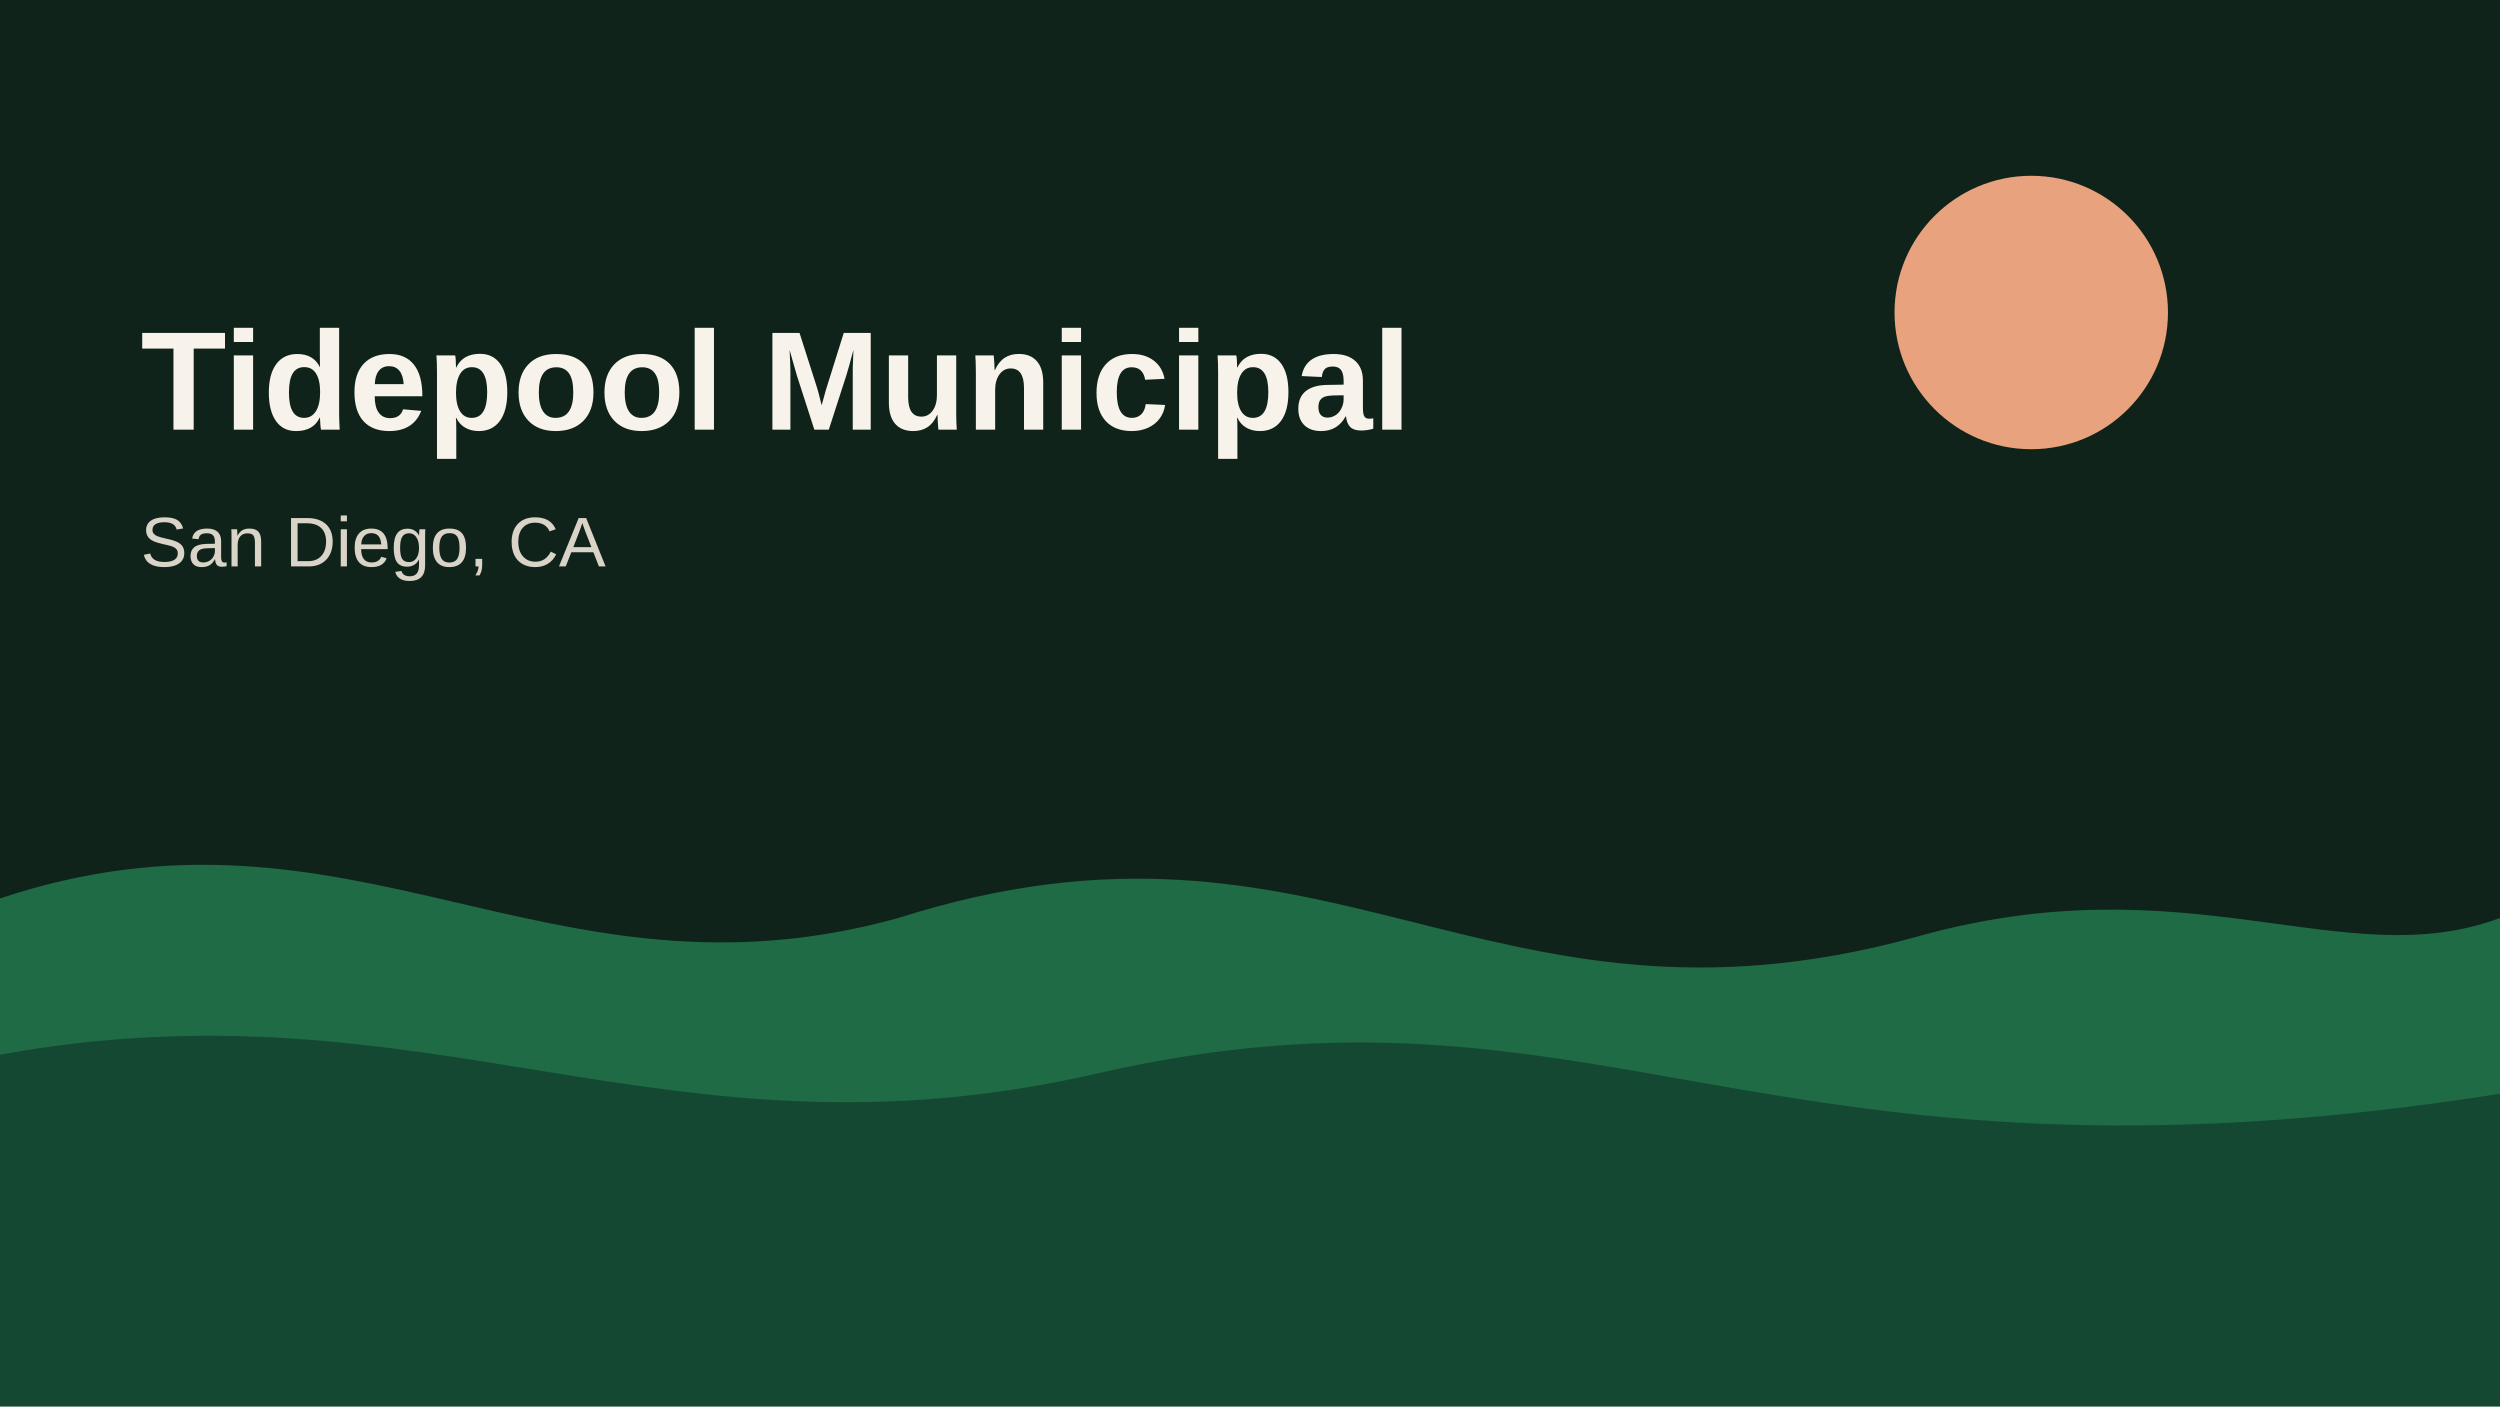
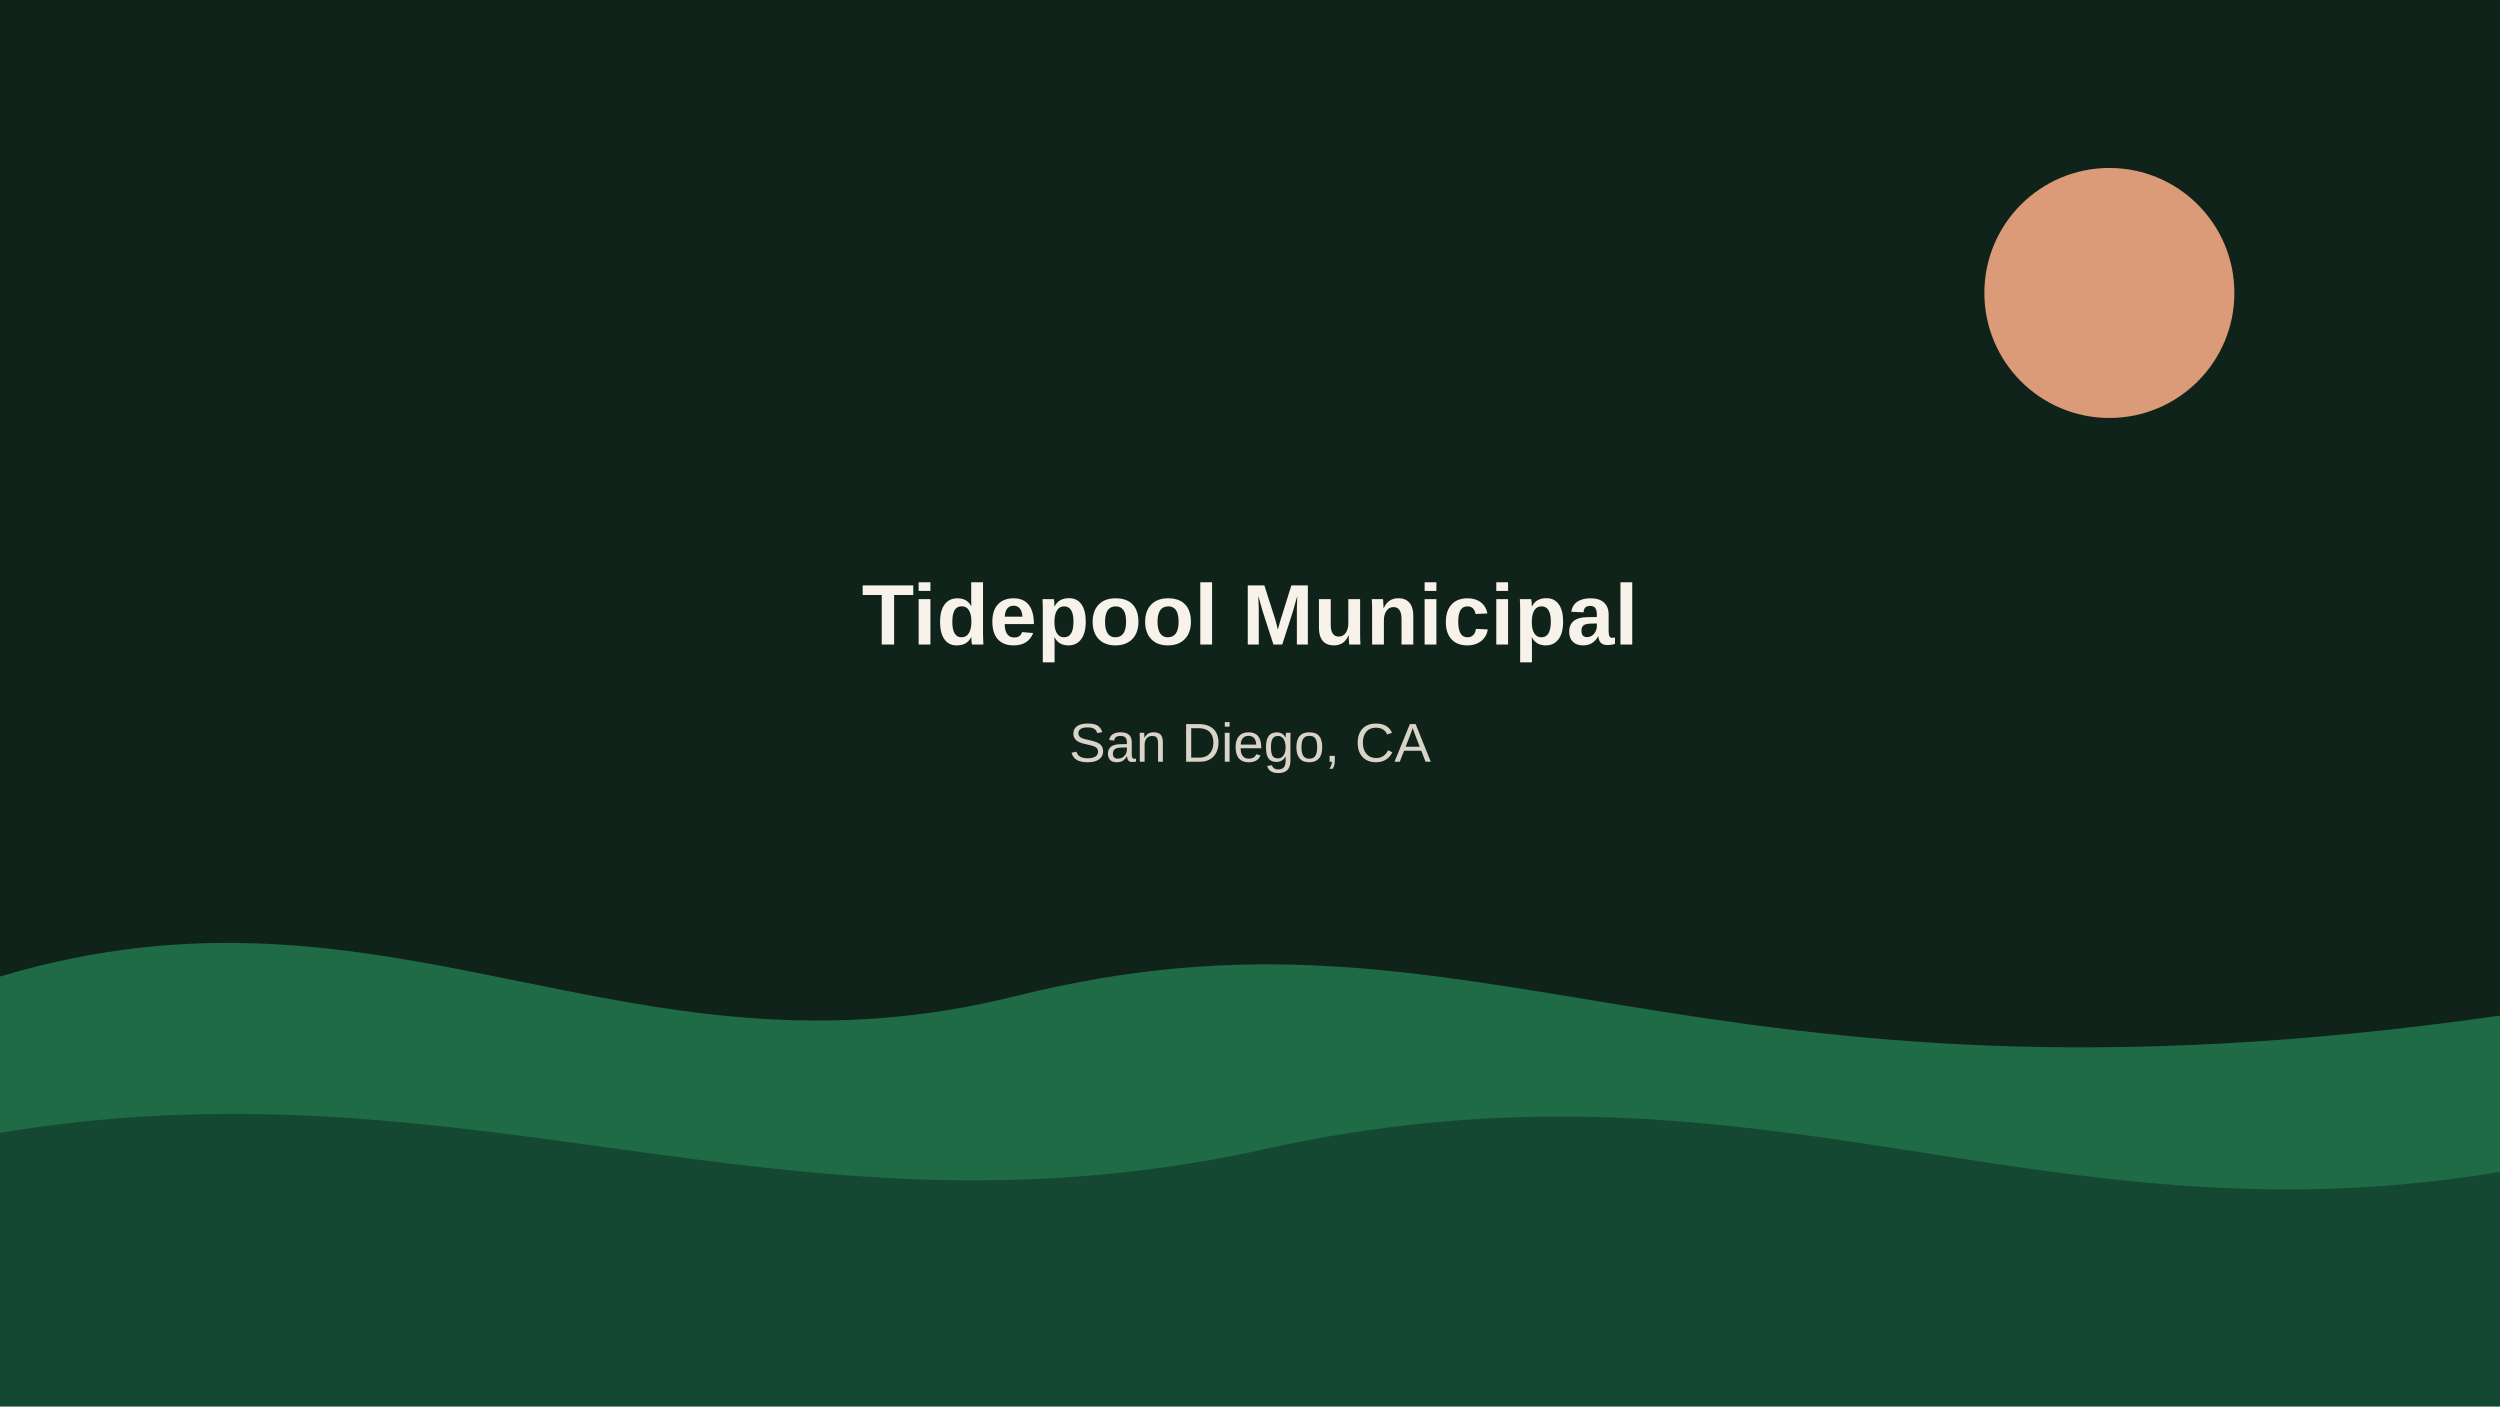
<svg xmlns="http://www.w3.org/2000/svg" viewBox="0 0 1280 720" role="img" aria-label="Tidepool Municipal">
  <rect width="1280" height="720" fill="#10231a" />
-   <path d="M0 460 C180 400 280 520 460 470 C680 400 760 540 980 480 C1120 440 1200 500 1280 470 L1280 720 L0 720 Z" fill="#1f6b45" />
-   <path d="M0 540 C220 500 340 600 560 550 C820 490 900 620 1280 560 L1280 720 L0 720 Z" fill="#154832" />
-   <circle cx="1040" cy="160" r="70" fill="#ffb088" opacity="0.9" />
-   <text x="72" y="220" font-family="Arial, sans-serif" font-size="72" font-weight="700" fill="#f7f2ea">Tidepool Municipal</text>
-   <text x="72" y="290" font-family="Arial, sans-serif" font-size="36" fill="#d9d3c8">San Diego, CA</text>
+   <path d="M0 500 C200 440 320 560 520 510 C760 450 860 580 1280 520 L1280 720 L0 720 Z" fill="#1f6b45" />
+   <path d="M0 580 C240 540 400 640 640 590 C900 530 1040 640 1280 600 L1280 720 L0 720 Z" fill="#154832" />
+   <circle cx="1080" cy="150" r="64" fill="#ffb088" opacity="0.85" />
+   <text x="640" y="330" text-anchor="middle" font-family="Arial, sans-serif" font-size="44" font-weight="700" fill="#f7f2ea">Tidepool Municipal</text>
+   <text x="640" y="390" text-anchor="middle" font-family="Arial, sans-serif" font-size="28" fill="#d9d3c8">San Diego, CA</text>
</svg>
